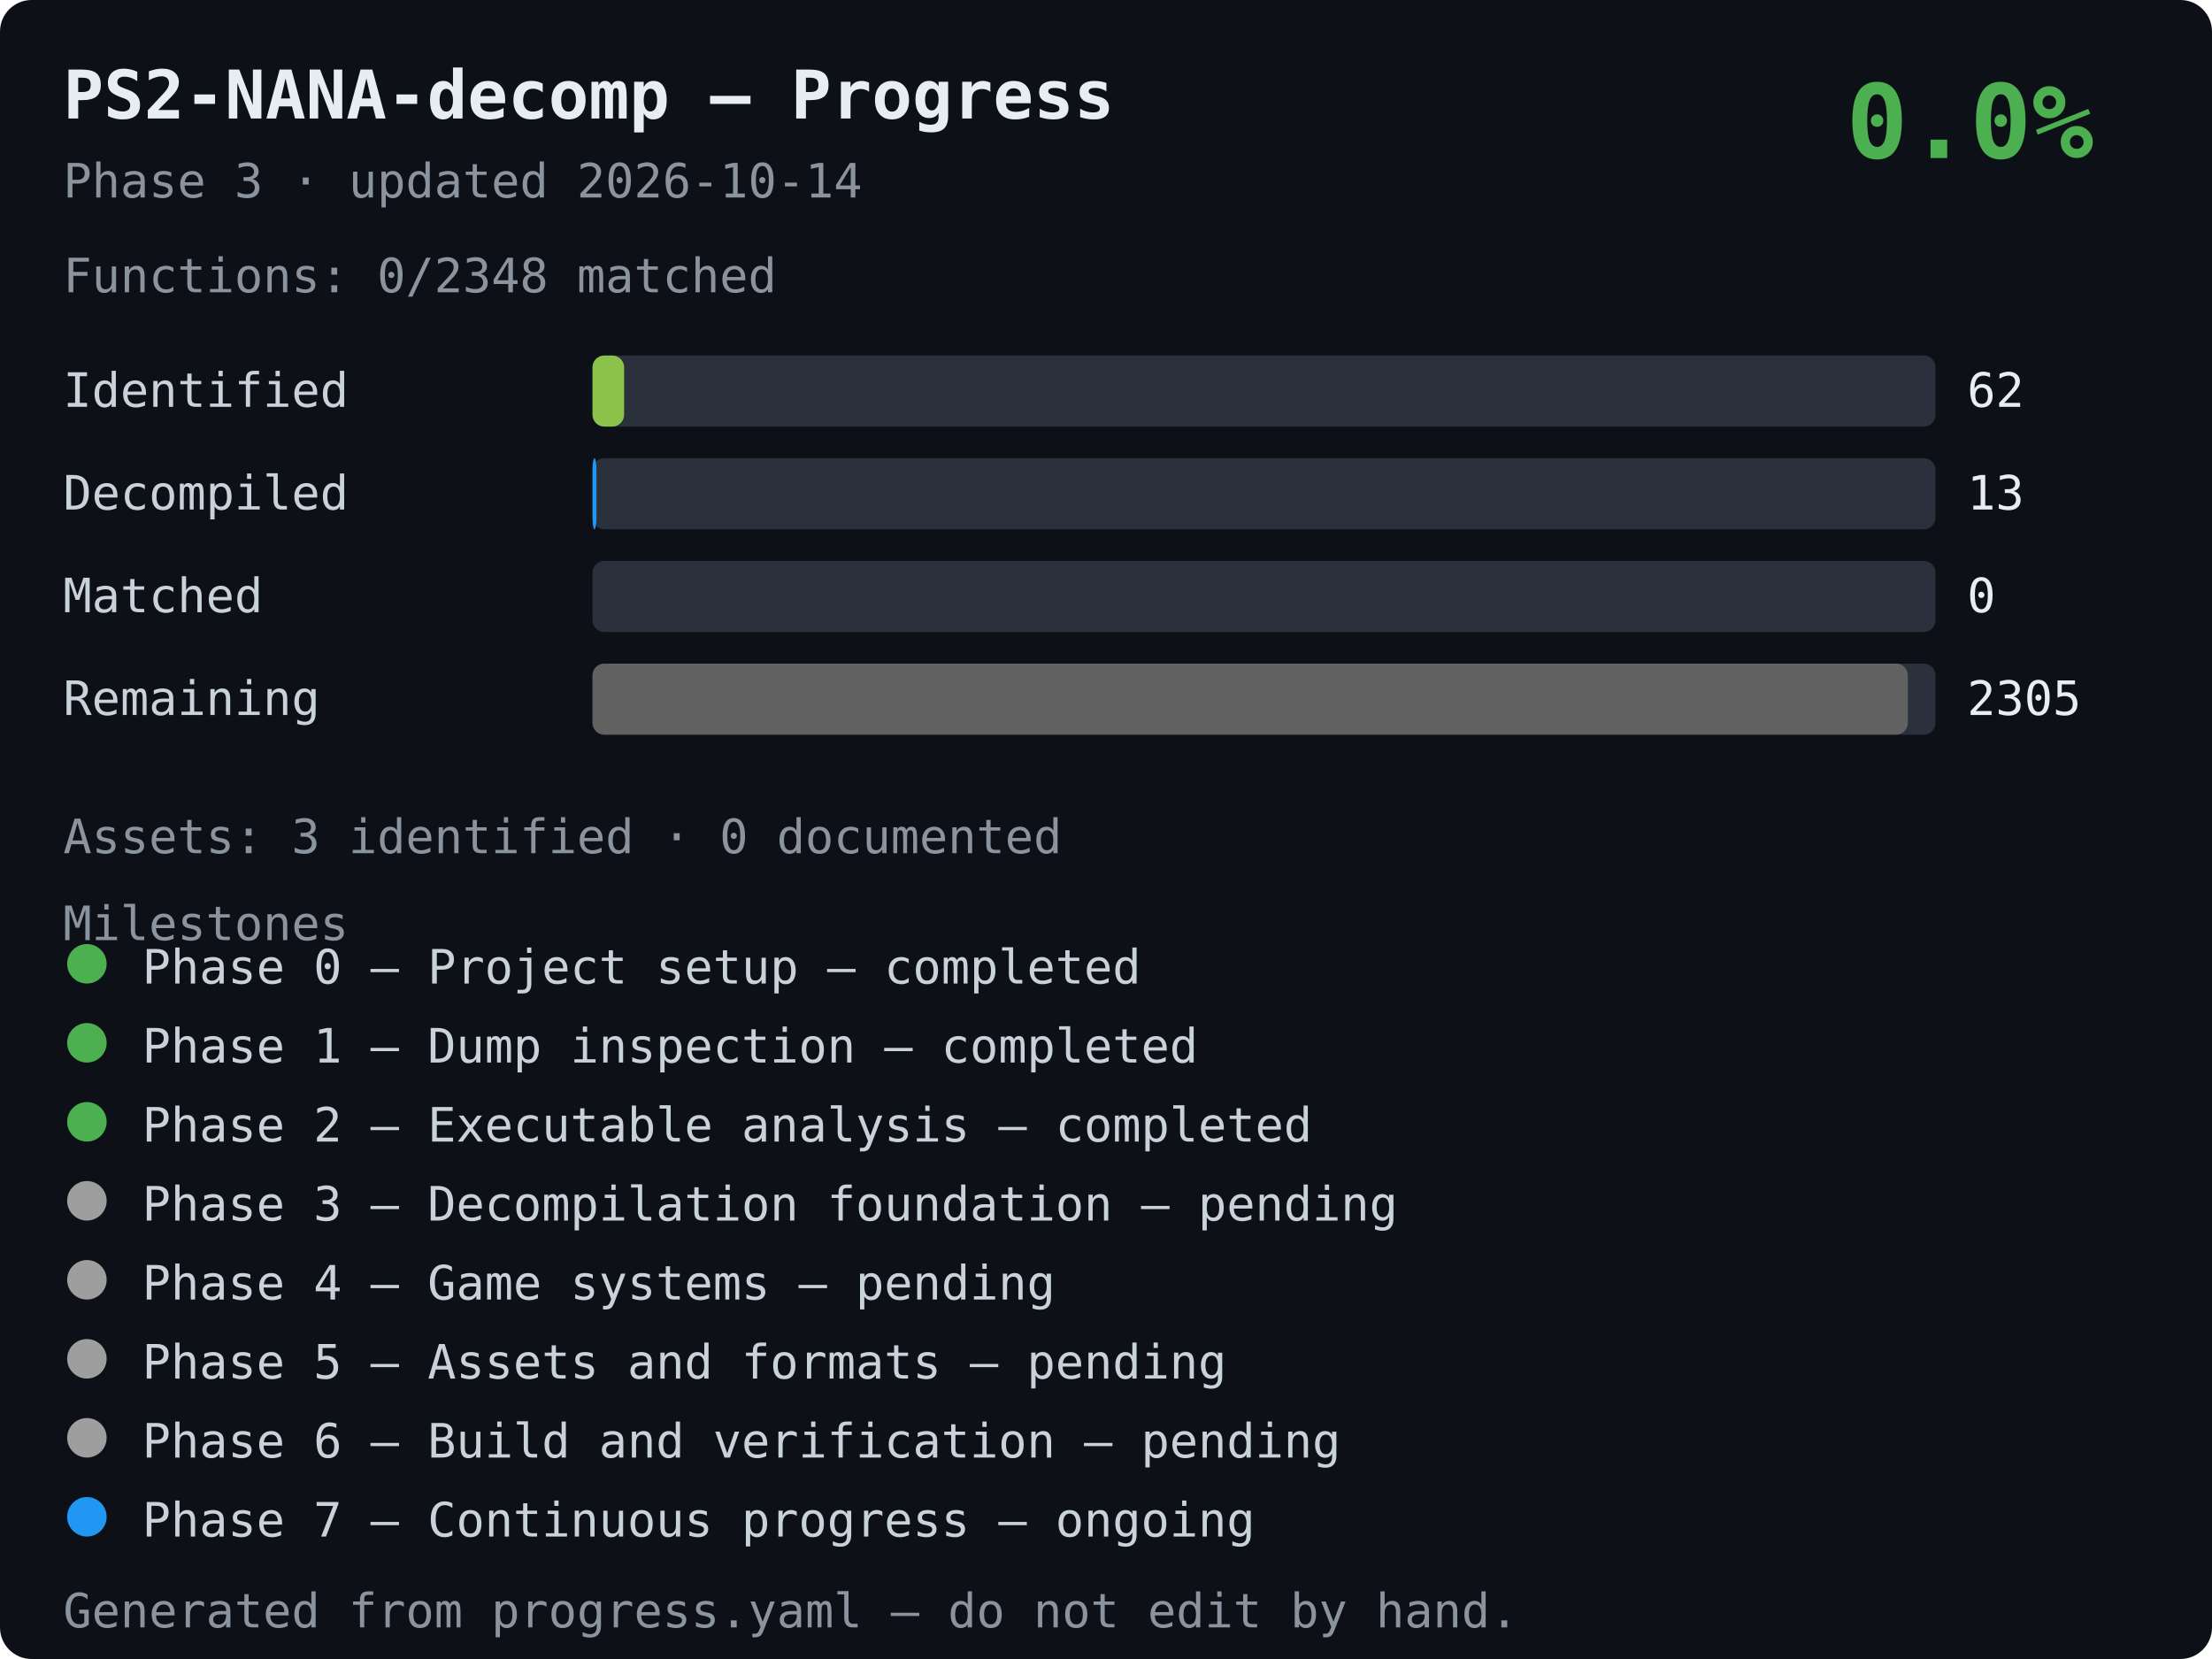
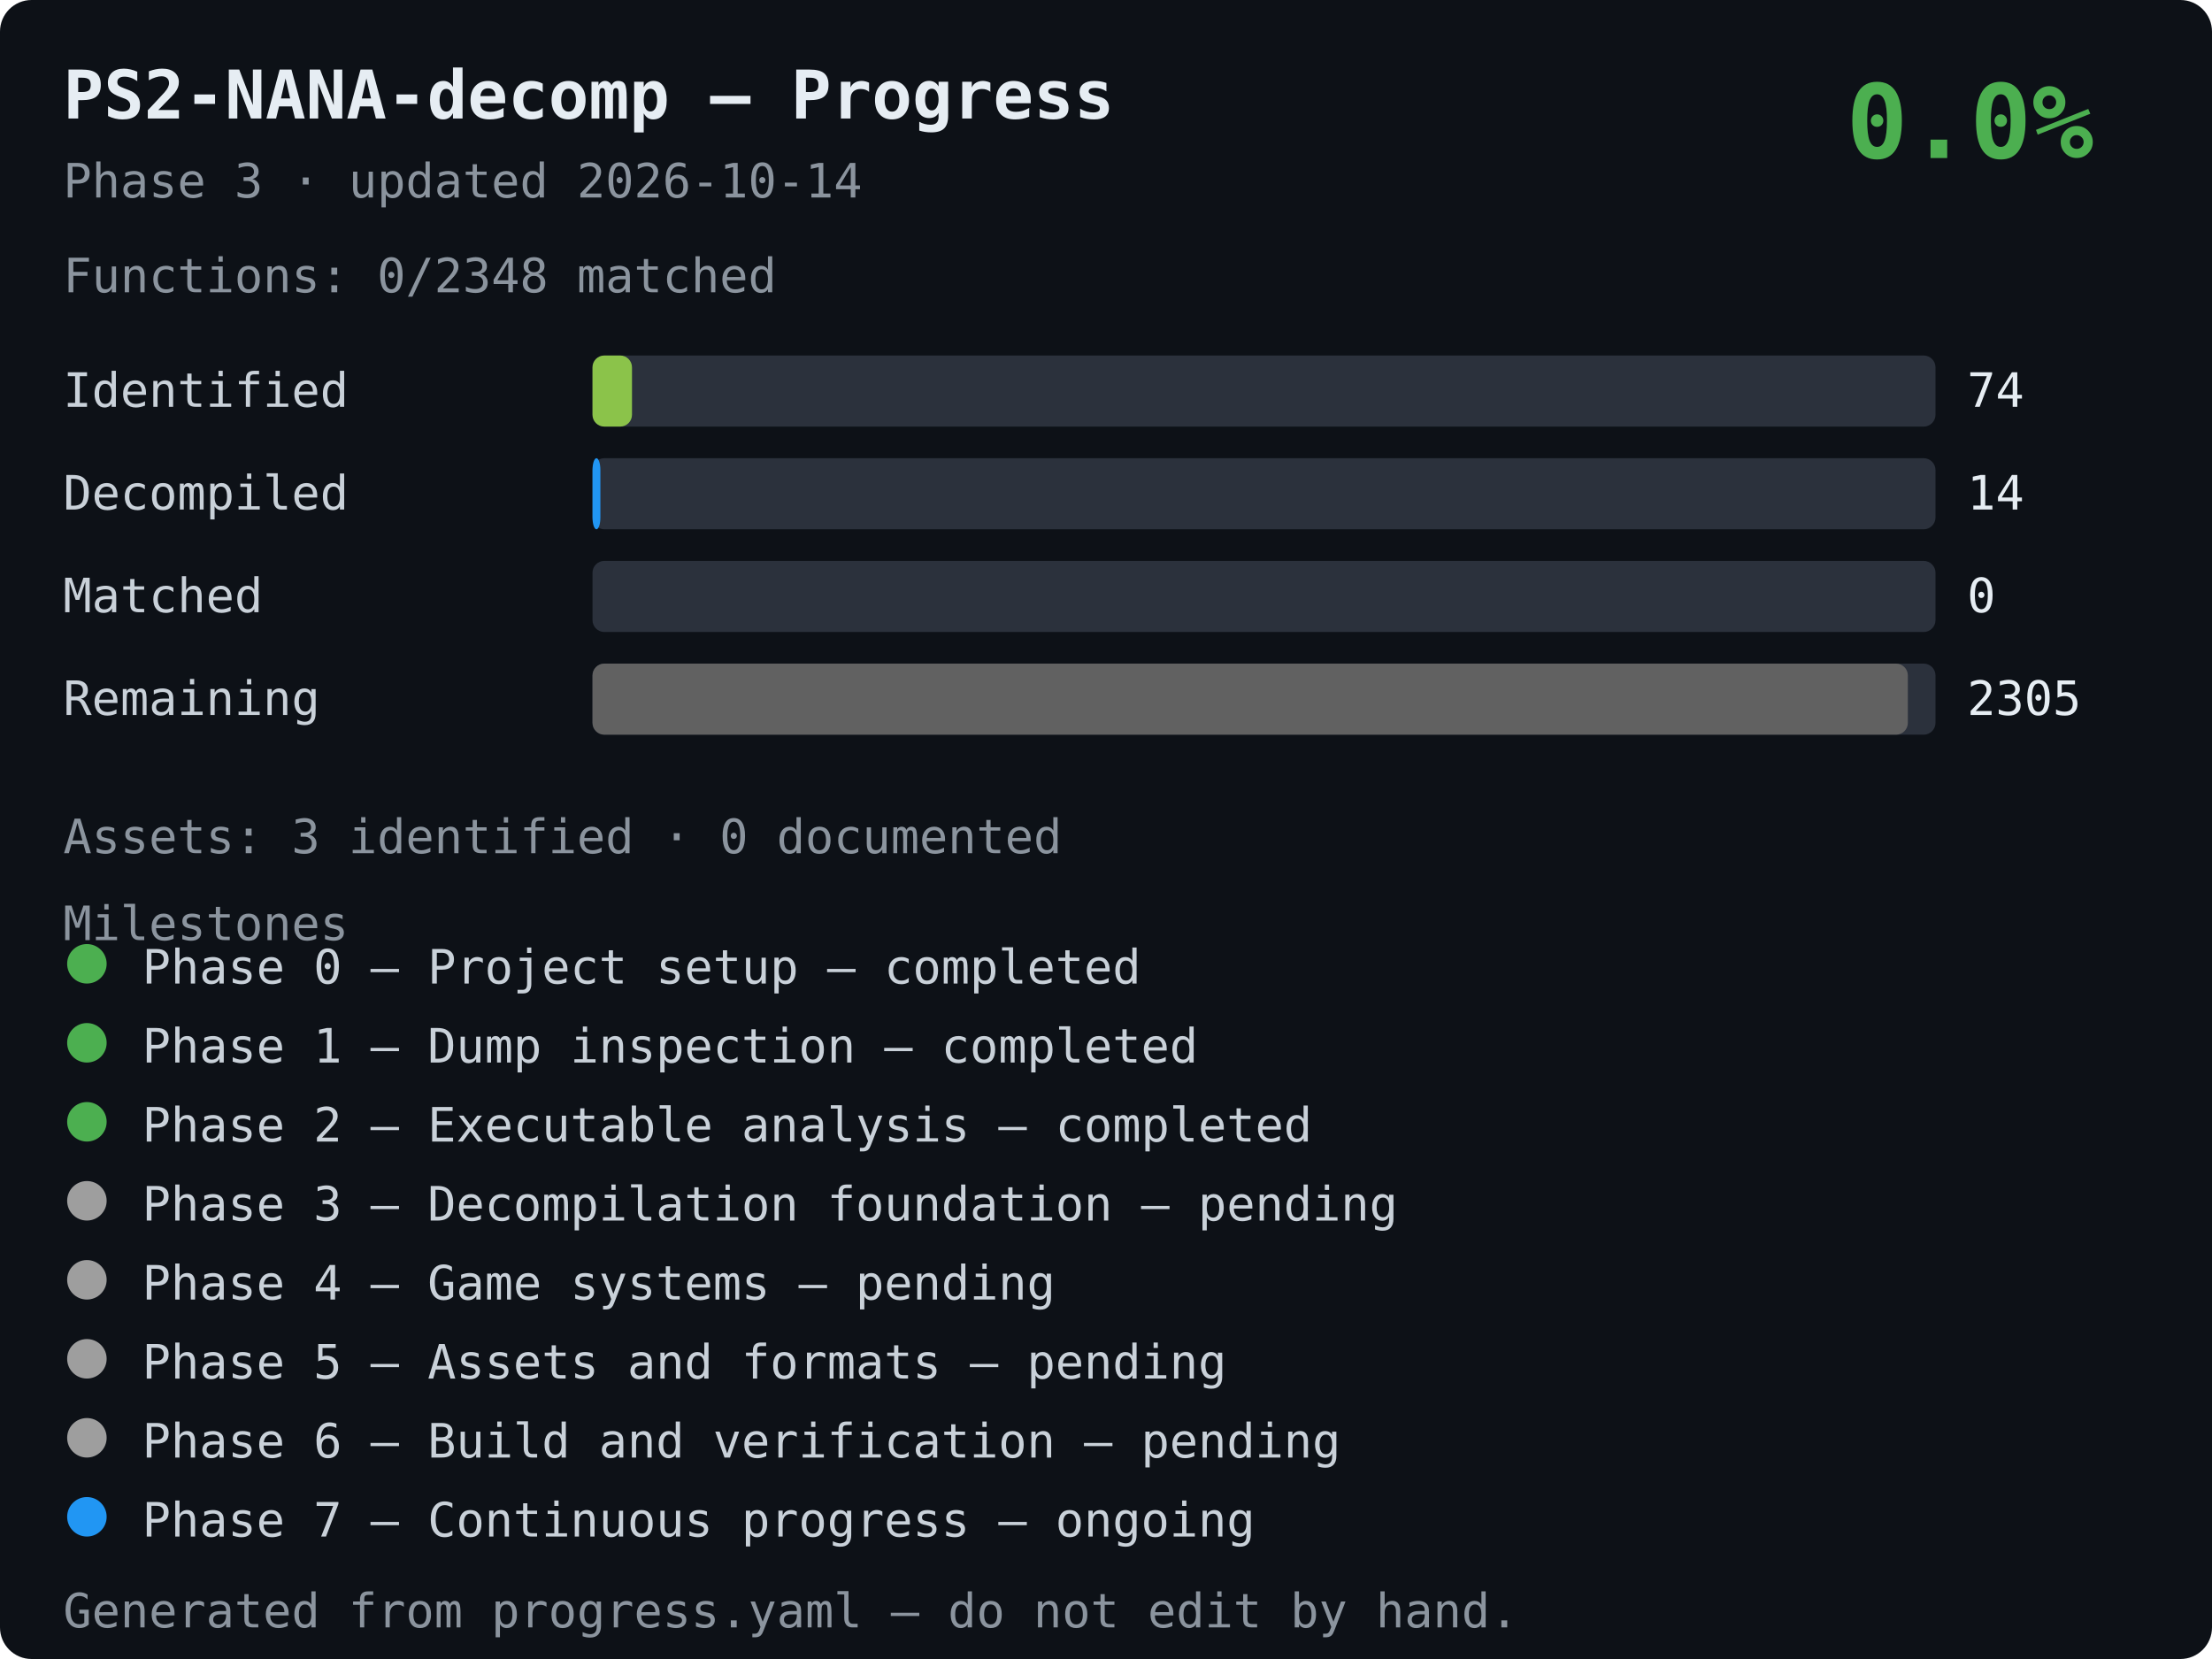
<svg xmlns="http://www.w3.org/2000/svg" width="560" height="420" viewBox="0 0 560 420" font-family="monospace">
  <style>
    .t { font-size: 17px; font-weight: bold; fill: #e6edf3; }
    .s { font-size: 12px; fill: #8b949e; }
    .lbl { font-size: 12px; fill: #c9d1d9; }
    .val { font-size: 12px; fill: #e6edf3; }
    .ms { font-size: 12px; fill: #c9d1d9; }
    .pct { font-size: 26px; font-weight: bold; fill: #4caf50; }
  </style>
  <rect width="100%" height="100%" rx="8" fill="#0d1117" />
  <text x="16" y="30" class="t">PS2-NANA-decomp — Progress</text>
  <text x="16" y="50" class="s">Phase 3 · updated 2026-10-14</text>
  <text x="530" y="40" text-anchor="end" class="pct">0.0%</text>
  <text x="16" y="74" class="s">Functions: 0/2348 matched</text>
  <text x="16" y="103" class="lbl">Identified</text>
  <rect x="150" y="90" width="340" height="18" rx="3" fill="#2b313c" />
-   <rect x="150" y="90" width="8" height="18" rx="3" fill="#8bc34a" />
-   <text x="498" y="103" class="val">62</text>
+   <rect x="150" y="90" width="10" height="18" rx="3" fill="#8bc34a" />
+   <text x="498" y="103" class="val">74</text>
  <text x="16" y="129" class="lbl">Decompiled</text>
  <rect x="150" y="116" width="340" height="18" rx="3" fill="#2b313c" />
-   <rect x="150" y="116" width="1" height="18" rx="3" fill="#2196f3" />
-   <text x="498" y="129" class="val">13</text>
+   <rect x="150" y="116" width="2" height="18" rx="3" fill="#2196f3" />
+   <text x="498" y="129" class="val">14</text>
  <text x="16" y="155" class="lbl">Matched</text>
  <rect x="150" y="142" width="340" height="18" rx="3" fill="#2b313c" />
  <rect x="150" y="142" width="0" height="18" rx="3" fill="#4caf50" />
  <text x="498" y="155" class="val">0</text>
  <text x="16" y="181" class="lbl">Remaining</text>
  <rect x="150" y="168" width="340" height="18" rx="3" fill="#2b313c" />
  <rect x="150" y="168" width="333" height="18" rx="3" fill="#616161" />
  <text x="498" y="181" class="val">2305</text>
  <text x="16" y="216" class="s">Assets: 3 identified · 0 documented</text>
  <text x="16" y="238" class="s">Milestones</text>
  <circle cx="22" cy="244" r="5" fill="#4caf50" />
  <text x="36" y="249" class="ms">Phase 0 — Project setup — completed</text>
  <circle cx="22" cy="264" r="5" fill="#4caf50" />
  <text x="36" y="269" class="ms">Phase 1 — Dump inspection — completed</text>
  <circle cx="22" cy="284" r="5" fill="#4caf50" />
  <text x="36" y="289" class="ms">Phase 2 — Executable analysis — completed</text>
  <circle cx="22" cy="304" r="5" fill="#9e9e9e" />
  <text x="36" y="309" class="ms">Phase 3 — Decompilation foundation — pending</text>
  <circle cx="22" cy="324" r="5" fill="#9e9e9e" />
  <text x="36" y="329" class="ms">Phase 4 — Game systems — pending</text>
  <circle cx="22" cy="344" r="5" fill="#9e9e9e" />
  <text x="36" y="349" class="ms">Phase 5 — Assets and formats — pending</text>
  <circle cx="22" cy="364" r="5" fill="#9e9e9e" />
  <text x="36" y="369" class="ms">Phase 6 — Build and verification — pending</text>
  <circle cx="22" cy="384" r="5" fill="#2196f3" />
  <text x="36" y="389" class="ms">Phase 7 — Continuous progress — ongoing</text>
  <text x="16" y="412" class="s">Generated from progress.yaml — do not edit by hand.</text>
</svg>
